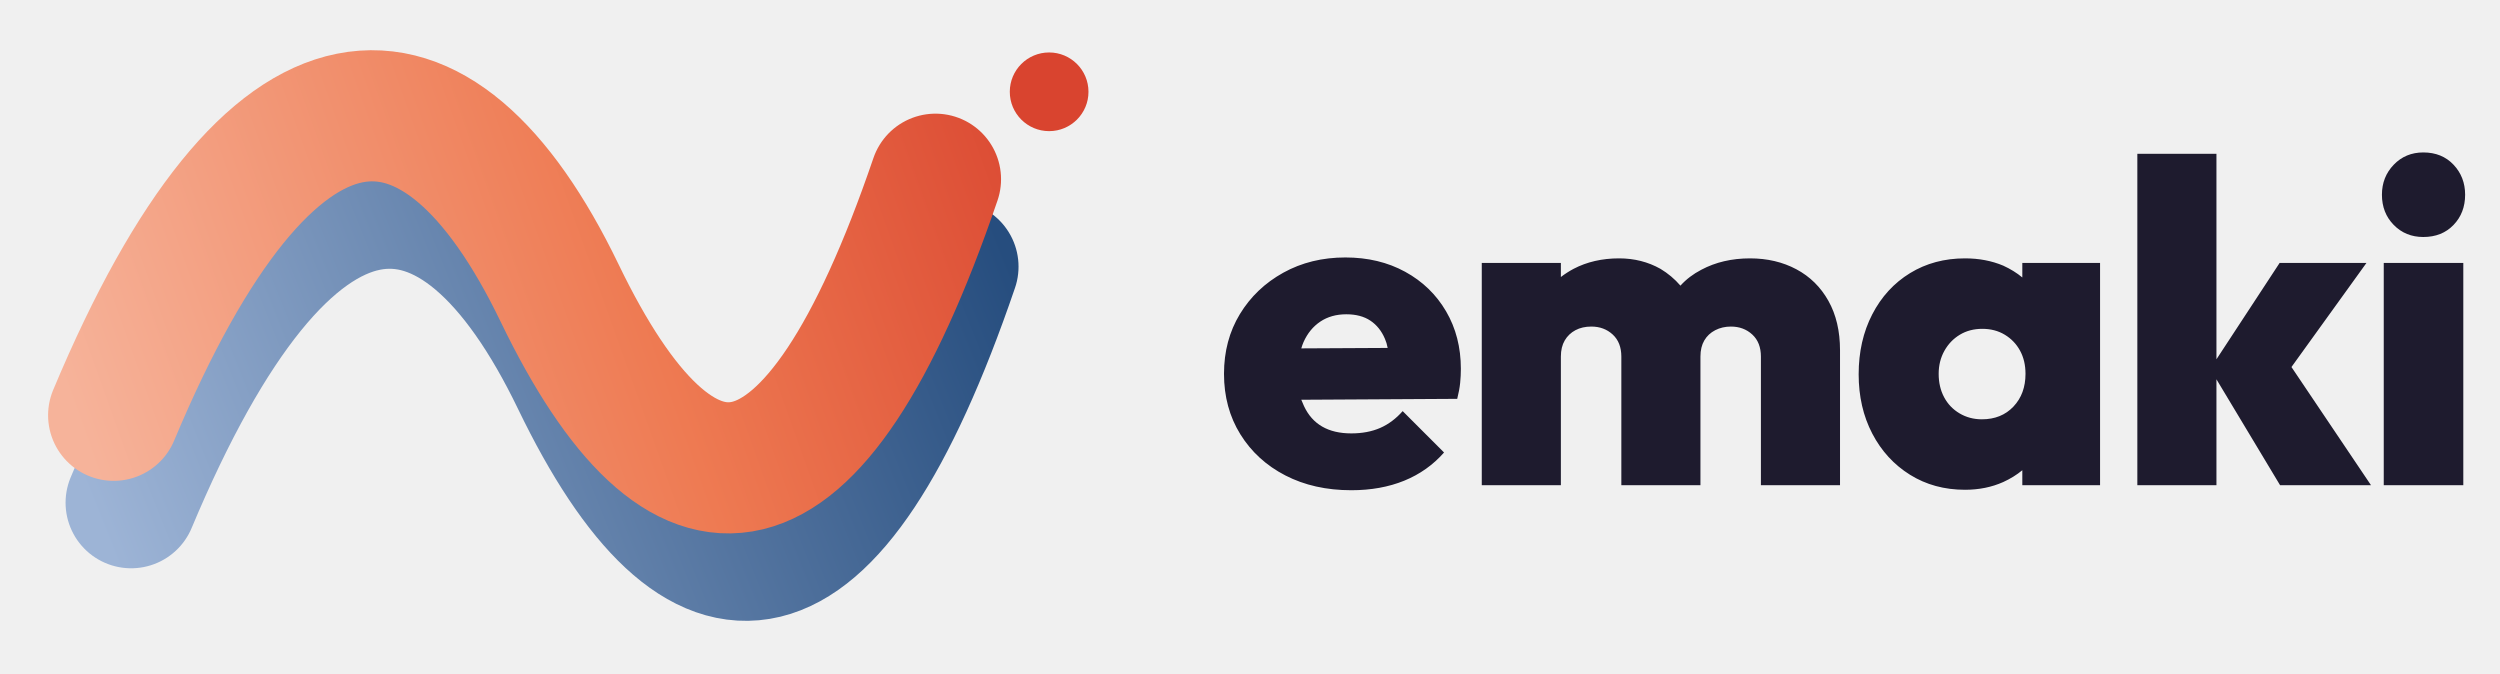
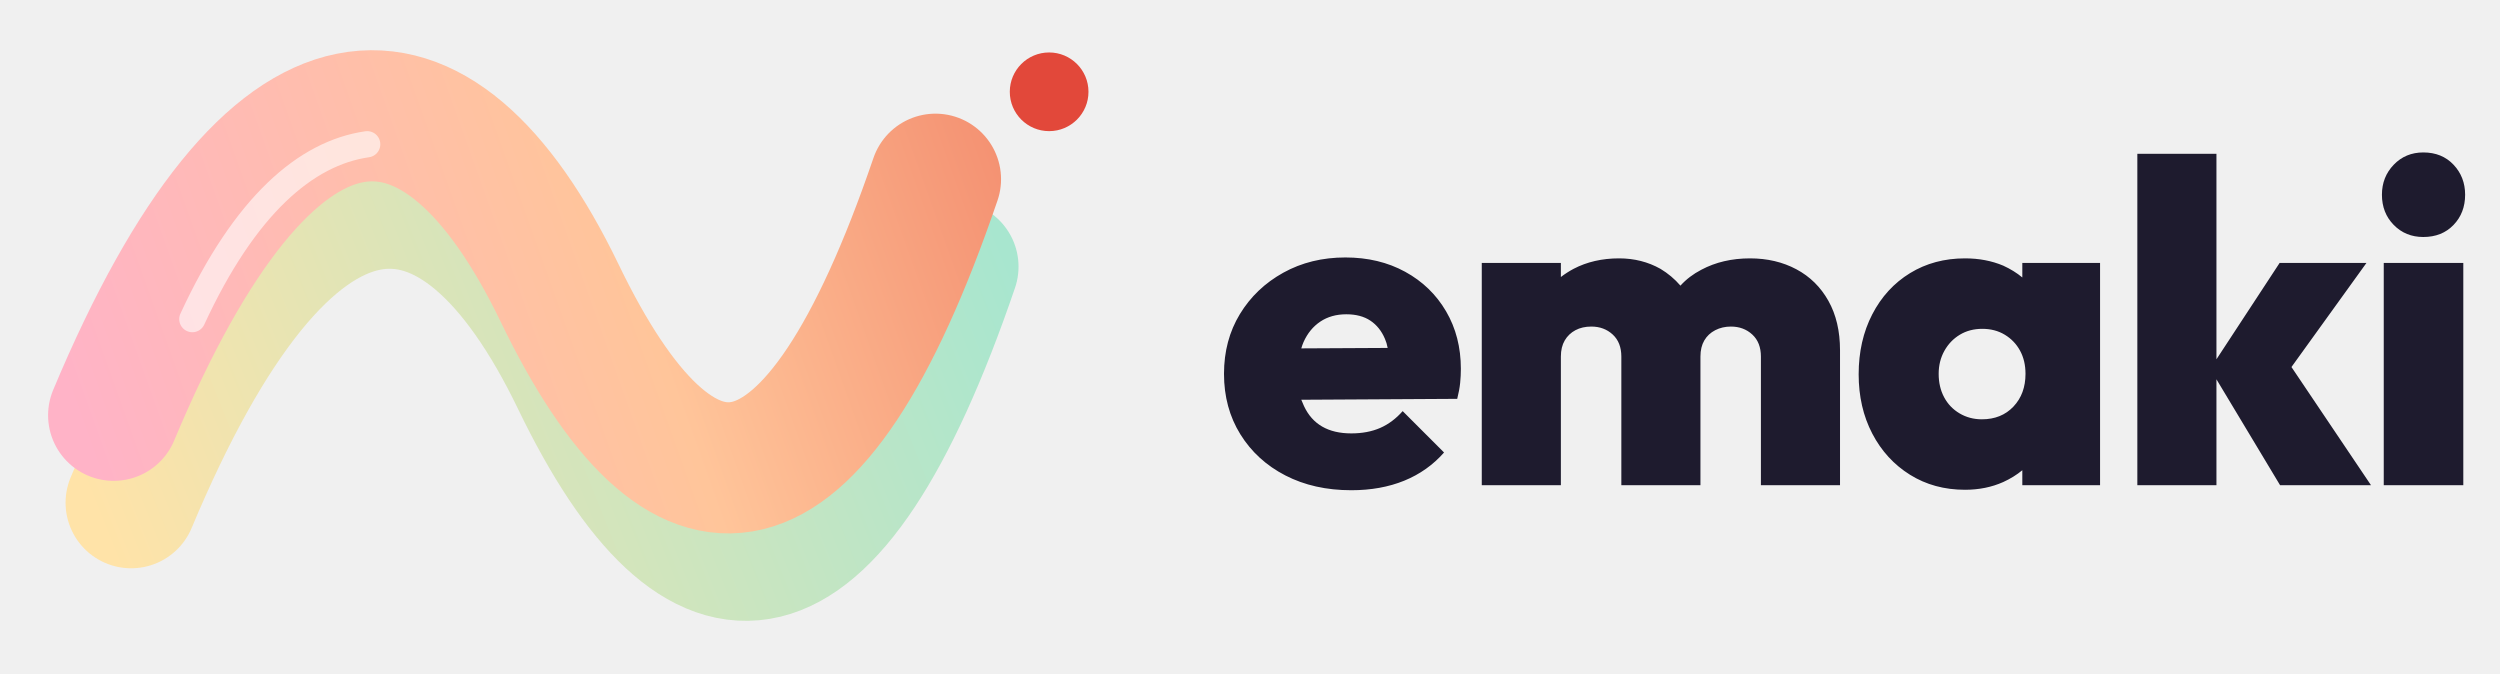
<svg xmlns="http://www.w3.org/2000/svg" viewBox="0 0 571.9 154" width="571.9" height="154">
  <defs>
    <linearGradient id="eb" gradientUnits="userSpaceOnUse" x1="20" y1="120" x2="220" y2="40">
-       <stop offset="0" stop-color="#9DB4D6" />
-       <stop offset="1" stop-color="#264D7E" />
+       <stop offset="0" stop-color="#FFE3A8" />
+       <stop offset="1" stop-color="#A8E6CF" />
    </linearGradient>
    <linearGradient id="ef" gradientUnits="userSpaceOnUse" x1="16" y1="100" x2="240" y2="20">
-       <stop offset="0" stop-color="#F6B39A" />
-       <stop offset="0.55" stop-color="#EE7A52" />
-       <stop offset="1" stop-color="#D9442F" />
+       <stop offset="0" stop-color="#FFB3C7" />
+       <stop offset="0.55" stop-color="#FFC59A" />
+       <stop offset="1" stop-color="#F2876A" />
    </linearGradient>
  </defs>
  <g transform="translate(4 3)">
    <path d="M 26 112 C 62 26, 100 26, 128 84 S 186 140, 214 58" fill="none" stroke="url(#eb)" stroke-width="30" stroke-linecap="round" />
    <path d="M 22 92 C 58 6, 96 6, 124 64 S 182 120, 210 38" fill="none" stroke="url(#ef)" stroke-width="30" stroke-linecap="round" />
-     <circle cx="236" cy="18" r="9" fill="#D9442F" />
+     <path d="M 40 70 C 52 44, 66 32, 80 30" fill="none" stroke="#FFFFFF" stroke-opacity="0.6" stroke-width="6" stroke-linecap="round" />
+     <circle cx="236" cy="18" r="9" fill="#E2483A" />
  </g>
  <path transform="translate(278.13 111.00) scale(1.04)" d="M29.8 1.1Q21.6 1.1 15.3 -2.15Q9.0 -5.4 5.4 -11.2Q1.8 -17.0 1.8 -24.5Q1.8 -31.9 5.3 -37.65Q8.8 -43.4 14.85 -46.75Q20.9 -50.1 28.5 -50.1Q35.9 -50.1 41.65 -46.95Q47.4 -43.8 50.65 -38.25Q53.9 -32.7 53.9 -25.6Q53.9 -24.1 53.75 -22.55Q53.6 -21.0 53.1 -19.0L18.8 -18.8Q19.1 -18.1 19.4 -17.4Q20.8 -14.4 23.4 -12.9Q26.0 -11.4 29.8 -11.4Q33.4 -11.4 36.15 -12.6Q38.9 -13.8 41.1 -16.3L50.2 -7.2Q46.6 -3.1 41.45 -1.0Q36.3 1.1 29.8 1.1ZM18.8 -30.1 37.8 -30.2Q37.6 -31.3 37.2 -32.2Q36.1 -34.8 34.0 -36.2Q31.9 -37.6 28.7 -37.6Q25.4 -37.6 23.0 -36.0Q20.6 -34.4 19.3 -31.5Q19.0 -30.8 18.8 -30.1Z M58.5 0.0V-48.9H75.9V-45.8Q77.2 -46.8 78.7 -47.6Q83.1 -49.9 88.7 -49.9Q93.7 -49.9 97.8 -47.6Q100.3 -46.1 102.2 -43.9Q104.1 -46.0 106.8 -47.4Q111.5 -49.9 117.5 -49.9Q123.2 -49.9 127.7 -47.5Q132.2 -45.1 134.75 -40.55Q137.3 -36.0 137.3 -29.7V0.0H119.9V-28.3Q119.9 -31.4 118.0 -33.15Q116.1 -34.9 113.3 -34.9Q111.4 -34.9 109.85 -34.1Q108.3 -33.3 107.45 -31.85Q106.6 -30.4 106.6 -28.3V0.0H89.2V-28.3Q89.2 -31.4 87.3 -33.15Q85.4 -34.9 82.6 -34.9Q80.6 -34.9 79.1 -34.1Q77.6 -33.3 76.75 -31.85Q75.9 -30.4 75.9 -28.3V0.0Z M164.8 1.0Q158.0 1.0 152.7 -2.3Q147.4 -5.6 144.4 -11.35Q141.4 -17.1 141.4 -24.4Q141.4 -31.8 144.4 -37.6Q147.4 -43.4 152.7 -46.65Q158.0 -49.9 164.8 -49.9Q169.4 -49.9 173.2 -48.3Q175.6 -47.2 177.4 -45.7V-48.9H194.5V0.0H177.4V-3.3Q175.6 -1.8 173.2 -0.7Q169.4 1.0 164.8 1.0ZM168.5 -14.5Q172.8 -14.5 175.45 -17.3Q178.1 -20.1 178.1 -24.5Q178.1 -27.4 176.9 -29.6Q175.7 -31.8 173.55 -33.1Q171.4 -34.4 168.6 -34.4Q165.8 -34.4 163.65 -33.1Q161.5 -31.8 160.25 -29.55Q159.0 -27.3 159.0 -24.5Q159.0 -21.6 160.2 -19.35Q161.4 -17.1 163.6 -15.8Q165.8 -14.5 168.5 -14.5Z M234.1 0.0 220.1 -23.3V0.0H202.7V-72.9H220.1V-27.7L234 -48.9H253.1L236.6 -26.0L254.1 0.0Z M256.9 0.0V-48.9H274.4V0.0ZM265.6 -54.6Q261.7 -54.6 259.1 -57.25Q256.5 -59.9 256.5 -63.9Q256.5 -67.8 259.1 -70.5Q261.7 -73.2 265.6 -73.2Q269.7 -73.2 272.25 -70.5Q274.8 -67.8 274.8 -63.9Q274.8 -59.9 272.25 -57.25Q269.7 -54.6 265.6 -54.6Z" fill="#1E1B2E" />
</svg>
